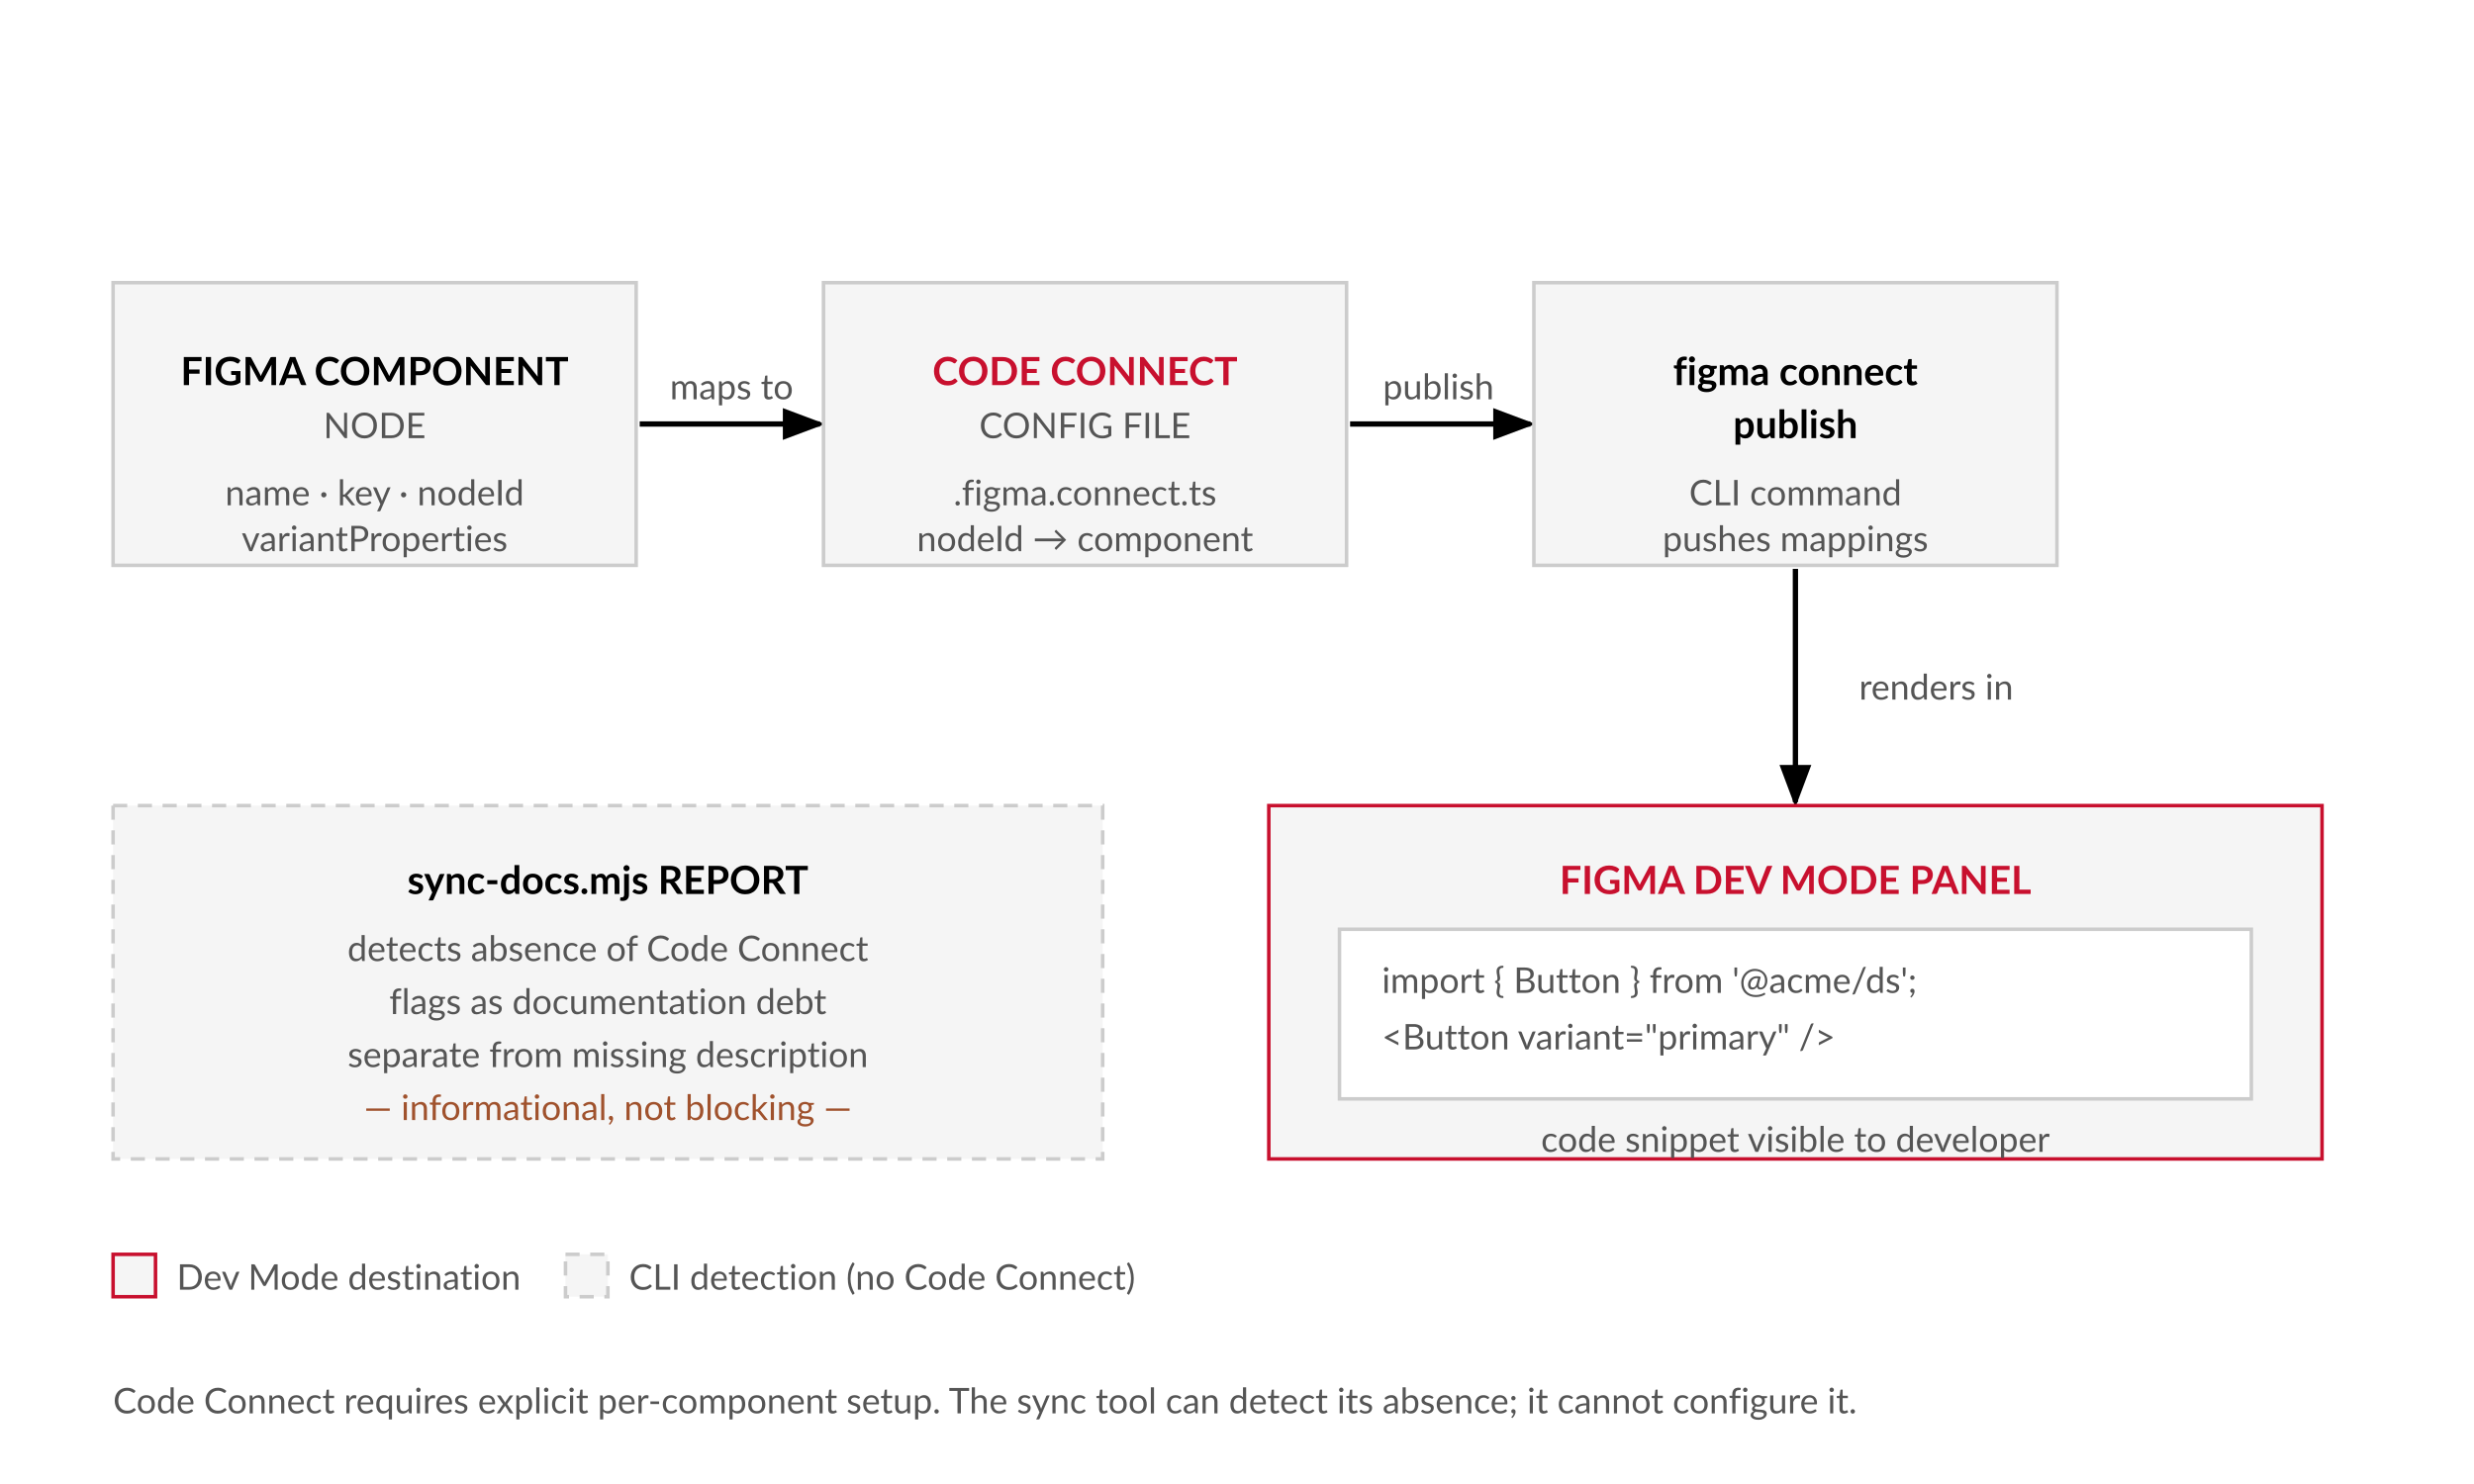
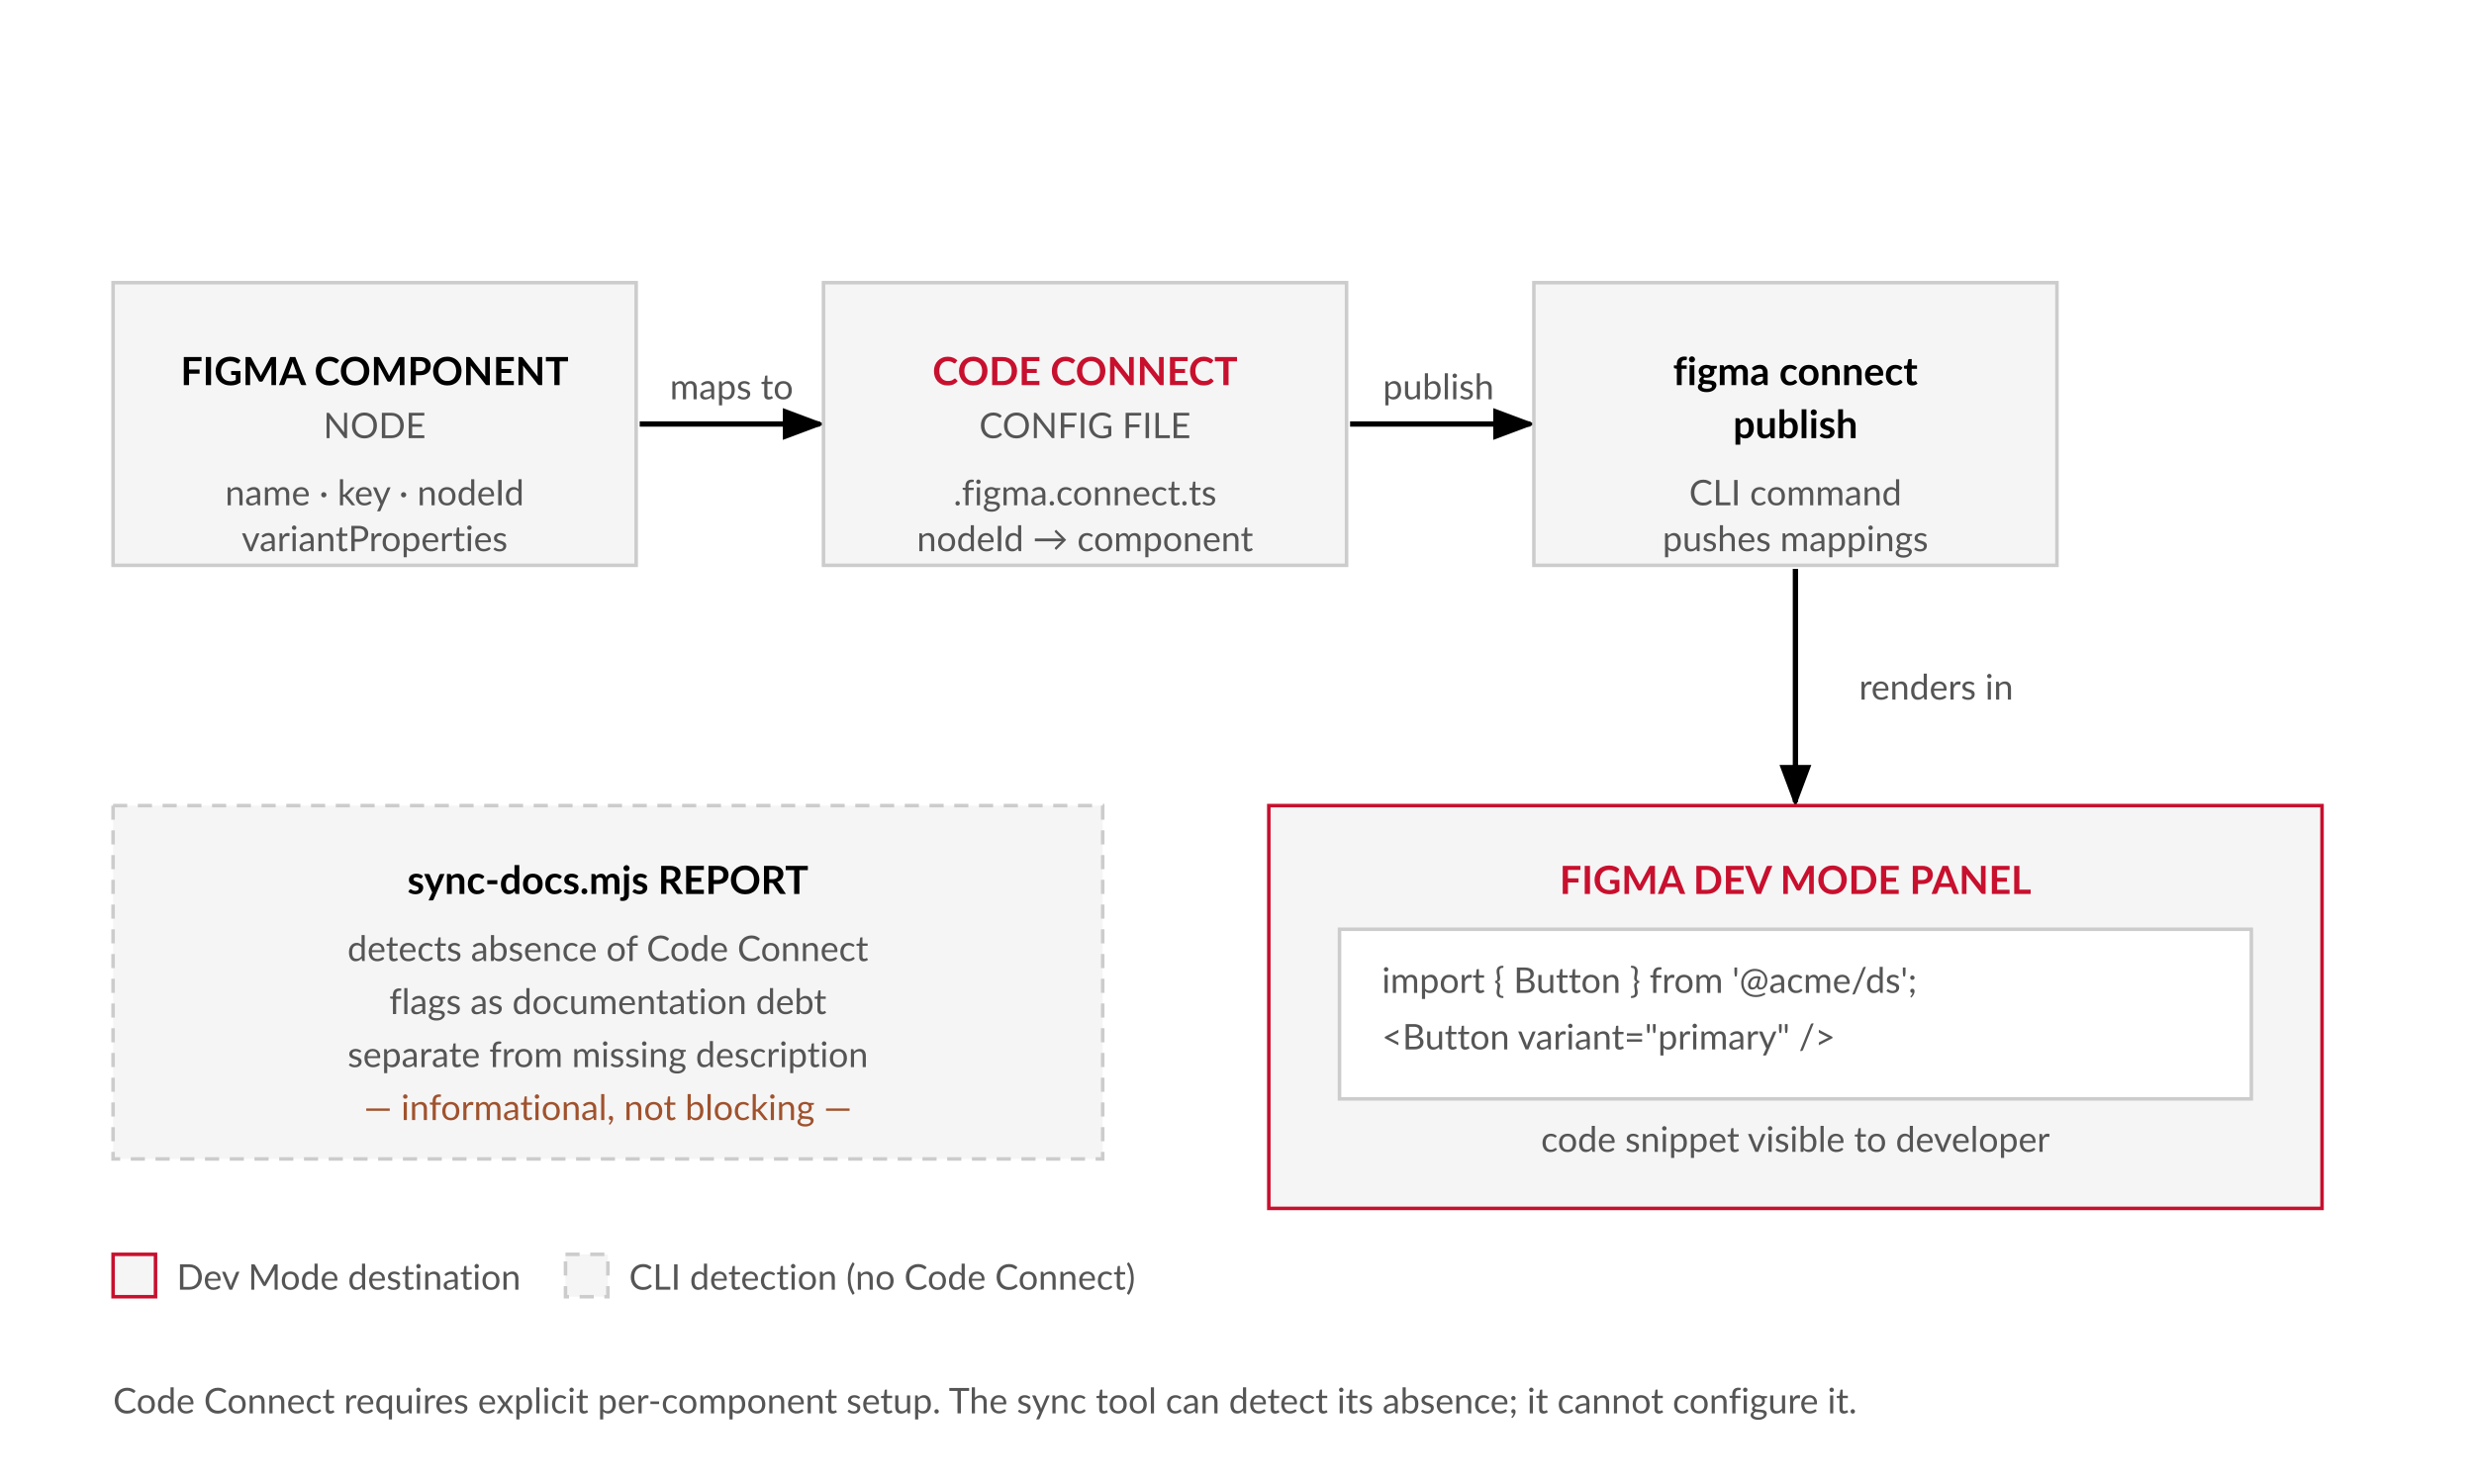
<svg xmlns="http://www.w3.org/2000/svg" viewBox="0 0 700 420" role="img" aria-labelledby="fig10-01-title fig10-01-desc">
  <defs>
    <marker id="arrow" markerWidth="8" markerHeight="6" refX="7" refY="3" orient="auto">
      <polygon points="0 0, 8 3, 0 6" fill="#000000" />
    </marker>
  </defs>
  <rect width="700" height="420" fill="#FFFFFF" />
  <rect x="32" y="80" width="148" height="80" fill="#F5F5F5" stroke="#CCCCCC" stroke-width="1" />
  <text x="106" y="109" font-family="'Real Head Pro','FF Real',Lato,sans-serif" font-size="11" font-weight="700" fill="#000000" text-anchor="middle">FIGMA COMPONENT</text>
  <text x="106" y="124" font-family="'Real Head Pro','FF Real',Lato,sans-serif" font-size="10" fill="#555555" text-anchor="middle">NODE</text>
  <text x="106" y="143" font-family="'Real Head Pro','FF Real',Lato,sans-serif" font-size="10" fill="#555555" text-anchor="middle">name · key · nodeId</text>
  <text x="106" y="156" font-family="'Real Head Pro','FF Real',Lato,sans-serif" font-size="10" fill="#555555" text-anchor="middle">variantProperties</text>
  <line x1="181" y1="120" x2="232" y2="120" stroke="#000000" stroke-width="1.5" fill="none" marker-end="url(#arrow)" />
  <text x="207" y="113" font-family="'Real Head Pro','FF Real',Lato,sans-serif" font-size="10" fill="#555555" text-anchor="middle">maps to</text>
  <rect x="233" y="80" width="148" height="80" fill="#F5F5F5" stroke="#CCCCCC" stroke-width="1" />
  <text x="307" y="109" font-family="'Real Head Pro','FF Real',Lato,sans-serif" font-size="11" font-weight="700" fill="#C8102E" text-anchor="middle">CODE CONNECT</text>
  <text x="307" y="124" font-family="'Real Head Pro','FF Real',Lato,sans-serif" font-size="10" fill="#555555" text-anchor="middle">CONFIG FILE</text>
  <text x="307" y="143" font-family="'Real Head Pro','FF Real',Lato,sans-serif" font-size="10" fill="#555555" text-anchor="middle">.figma.connect.ts</text>
  <text x="307" y="156" font-family="'Real Head Pro','FF Real',Lato,sans-serif" font-size="10" fill="#555555" text-anchor="middle">nodeId → component</text>
  <line x1="382" y1="120" x2="433" y2="120" stroke="#000000" stroke-width="1.5" fill="none" marker-end="url(#arrow)" />
  <text x="407" y="113" font-family="'Real Head Pro','FF Real',Lato,sans-serif" font-size="10" fill="#555555" text-anchor="middle">publish</text>
  <rect x="434" y="80" width="148" height="80" fill="#F5F5F5" stroke="#CCCCCC" stroke-width="1" />
  <text x="508" y="109" font-family="'Real Head Pro','FF Real',Lato,sans-serif" font-size="11" font-weight="700" fill="#000000" text-anchor="middle">figma connect</text>
  <text x="508" y="124" font-family="'Real Head Pro','FF Real',Lato,sans-serif" font-size="11" font-weight="700" fill="#000000" text-anchor="middle">publish</text>
  <text x="508" y="143" font-family="'Real Head Pro','FF Real',Lato,sans-serif" font-size="10" fill="#555555" text-anchor="middle">CLI command</text>
  <text x="508" y="156" font-family="'Real Head Pro','FF Real',Lato,sans-serif" font-size="10" fill="#555555" text-anchor="middle">pushes mappings</text>
  <line x1="508" y1="161" x2="508" y2="227" stroke="#000000" stroke-width="1.5" fill="none" marker-end="url(#arrow)" />
  <text x="526" y="198" font-family="'Real Head Pro','FF Real',Lato,sans-serif" font-size="10" fill="#555555">renders in</text>
-   <rect x="359" y="228" width="298" height="100" fill="#F5F5F5" stroke="#C8102E" stroke-width="1" />
+   <rect x="359" y="228" width="298" height="114" fill="#F5F5F5" stroke="#C8102E" stroke-width="1" />
  <text x="508" y="253" font-family="'Real Head Pro','FF Real',Lato,sans-serif" font-size="11" font-weight="700" fill="#C8102E" text-anchor="middle">FIGMA DEV MODE PANEL</text>
  <rect x="379" y="263" width="258" height="48" fill="#FFFFFF" stroke="#CCCCCC" stroke-width="1" />
  <text x="391" y="281" font-family="'Real Head Pro','FF Real',Lato,sans-serif" font-size="10" fill="#555555">import { Button } from '@acme/ds';</text>
  <text x="391" y="297" font-family="'Real Head Pro','FF Real',Lato,sans-serif" font-size="10" fill="#555555">&lt;Button variant="primary" /&gt;</text>
  <text x="508" y="326" font-family="'Real Head Pro','FF Real',Lato,sans-serif" font-size="10" fill="#555555" text-anchor="middle">code snippet visible to developer</text>
  <rect x="32" y="228" width="280" height="100" fill="#F5F5F5" stroke="#CCCCCC" stroke-width="1" stroke-dasharray="4 3" />
  <text x="172" y="253" font-family="'Real Head Pro','FF Real',Lato,sans-serif" font-size="11" font-weight="700" fill="#000000" text-anchor="middle">sync-docs.mjs REPORT</text>
  <text x="172" y="272" font-family="'Real Head Pro','FF Real',Lato,sans-serif" font-size="10" fill="#555555" text-anchor="middle">detects absence of Code Connect</text>
  <text x="172" y="287" font-family="'Real Head Pro','FF Real',Lato,sans-serif" font-size="10" fill="#555555" text-anchor="middle">flags as documentation debt</text>
  <text x="172" y="302" font-family="'Real Head Pro','FF Real',Lato,sans-serif" font-size="10" fill="#555555" text-anchor="middle">separate from missing description</text>
  <text x="172" y="317" font-family="'Real Head Pro','FF Real',Lato,sans-serif" font-size="10" fill="#A0522D" text-anchor="middle">— informational, not blocking —</text>
  <rect x="32" y="355" width="12" height="12" fill="#F5F5F5" stroke="#C8102E" stroke-width="1" />
  <text x="50" y="365" font-family="'Real Head Pro','FF Real',Lato,sans-serif" font-size="10" fill="#555555">Dev Mode destination</text>
  <rect x="160" y="355" width="12" height="12" fill="#F5F5F5" stroke="#CCCCCC" stroke-width="1" stroke-dasharray="4 3" />
  <text x="178" y="365" font-family="'Real Head Pro','FF Real',Lato,sans-serif" font-size="10" fill="#555555">CLI detection (no Code Connect)</text>
  <text x="32" y="400" font-family="'Real Head Pro','FF Real',Lato,sans-serif" font-size="10" fill="#555555">Code Connect requires explicit per-component setup. The sync tool can detect its absence; it cannot configure it.</text>
</svg>
